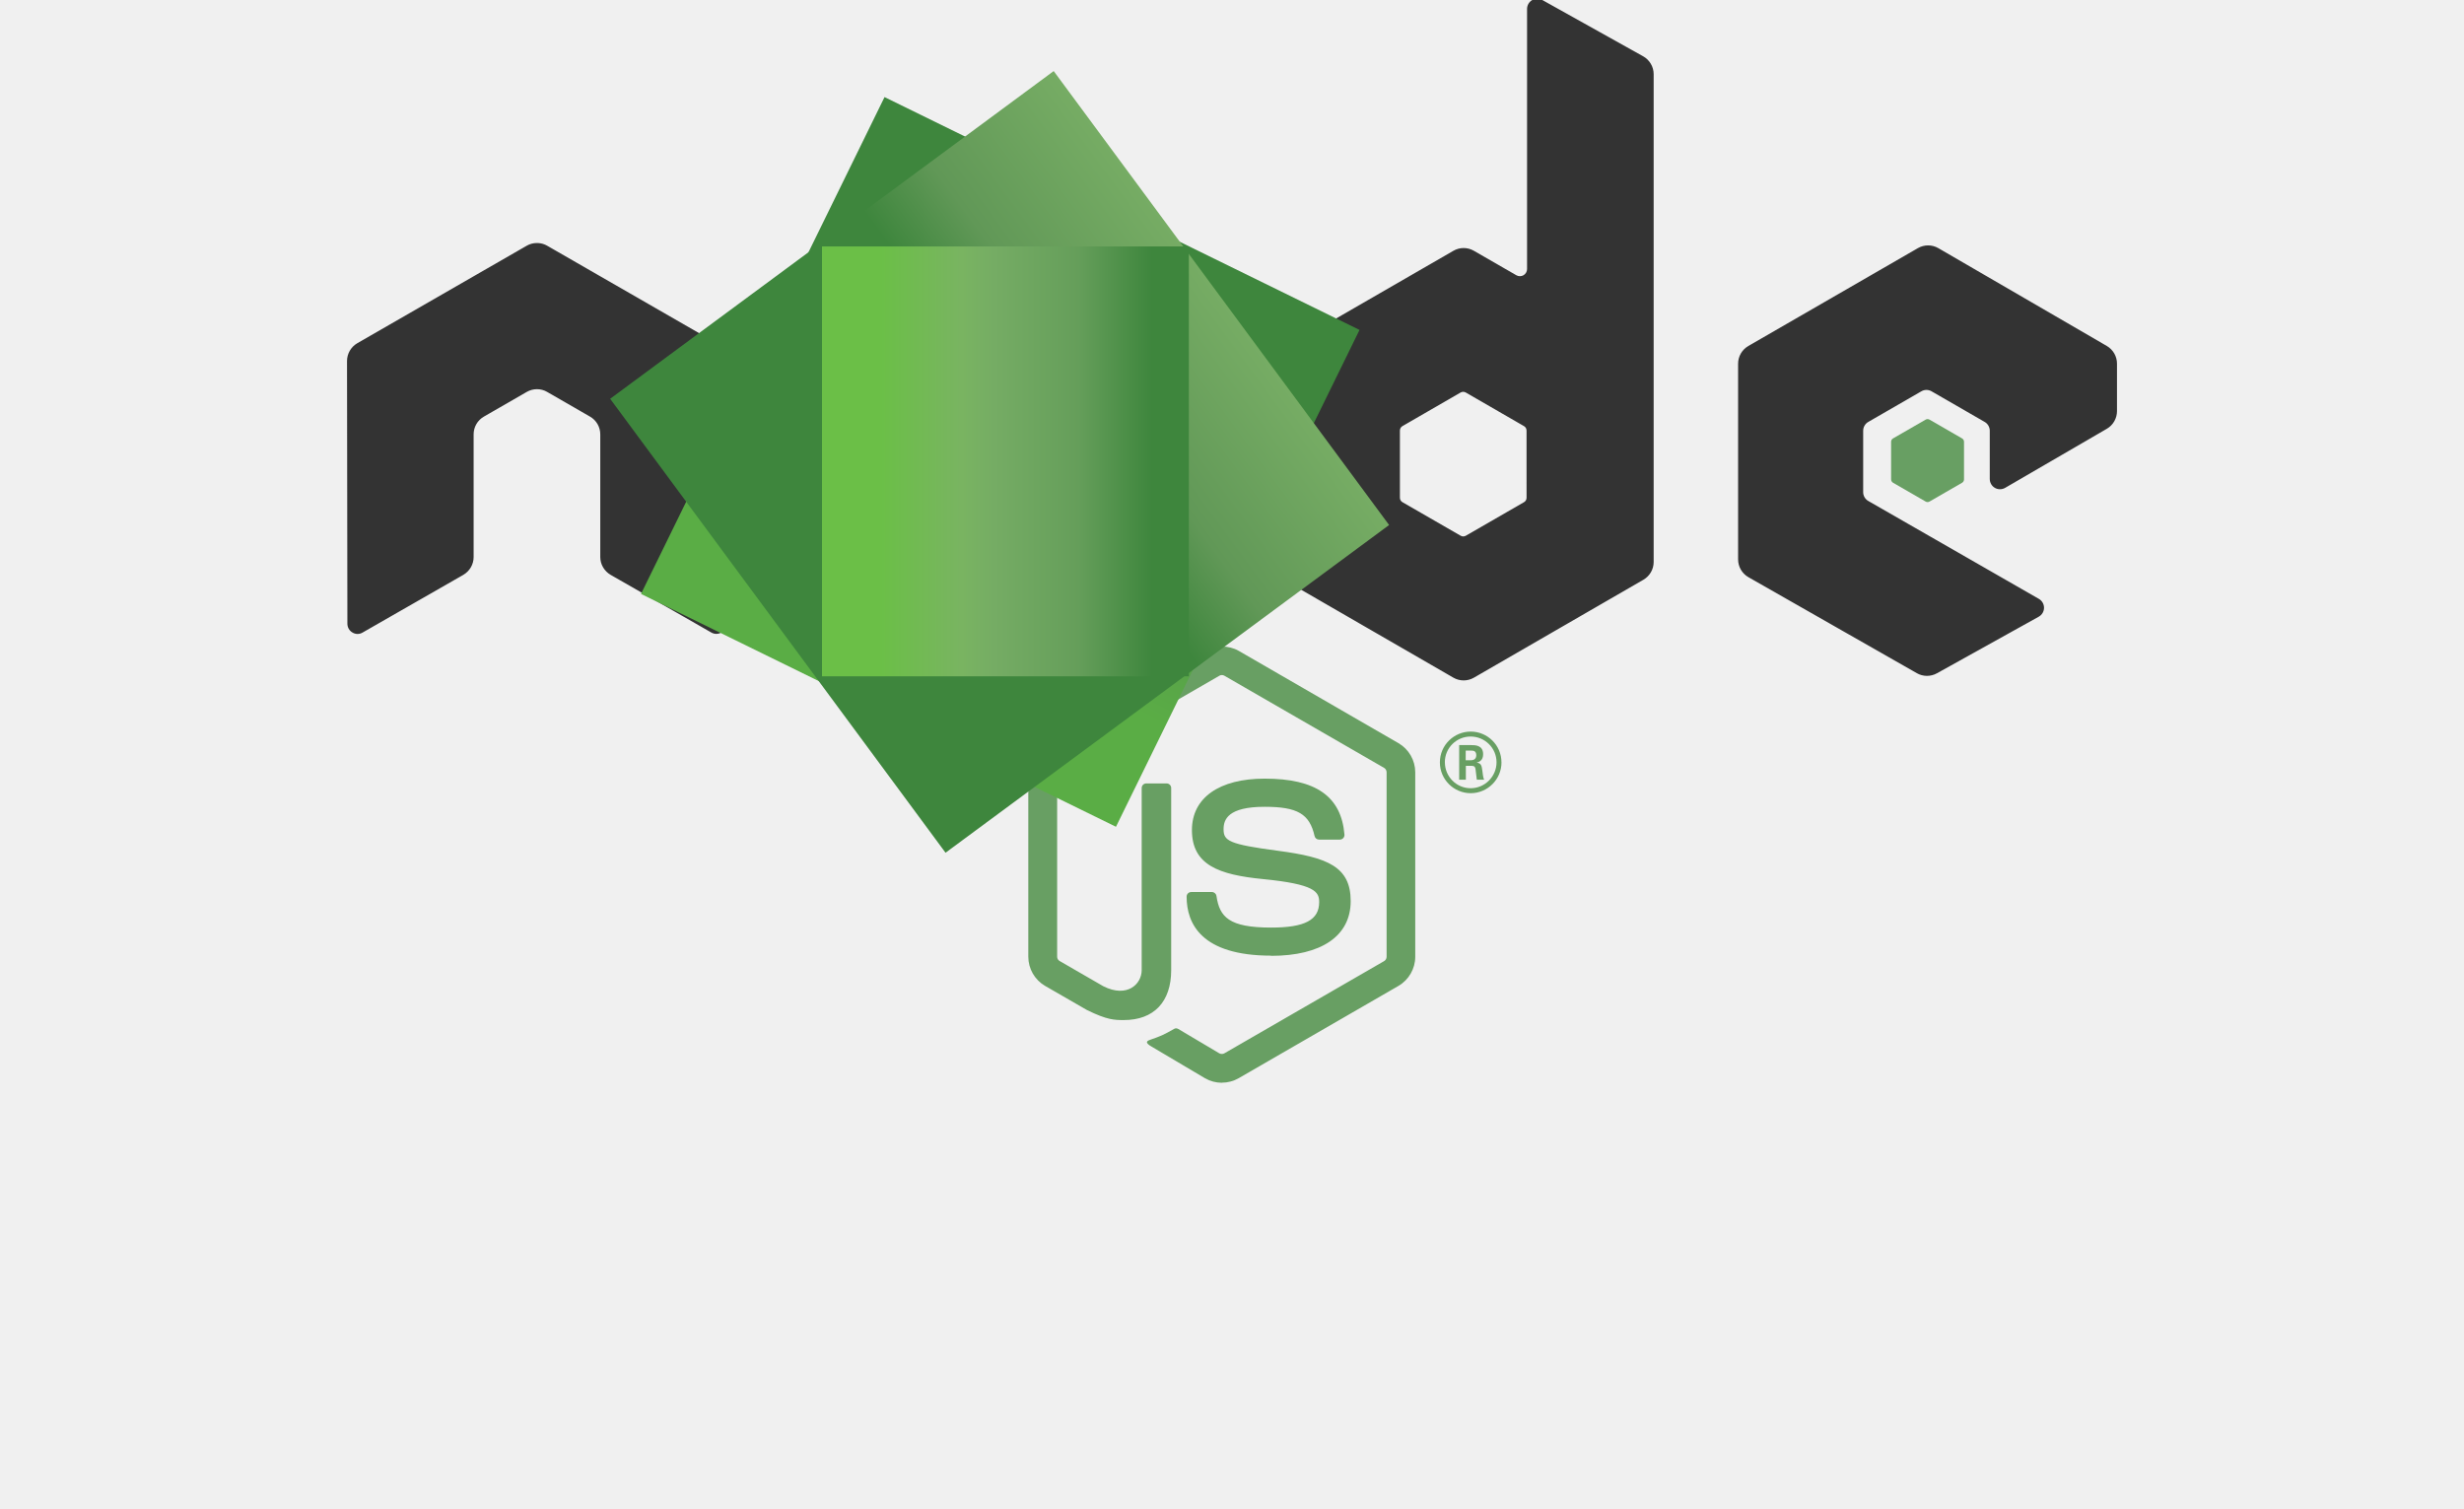
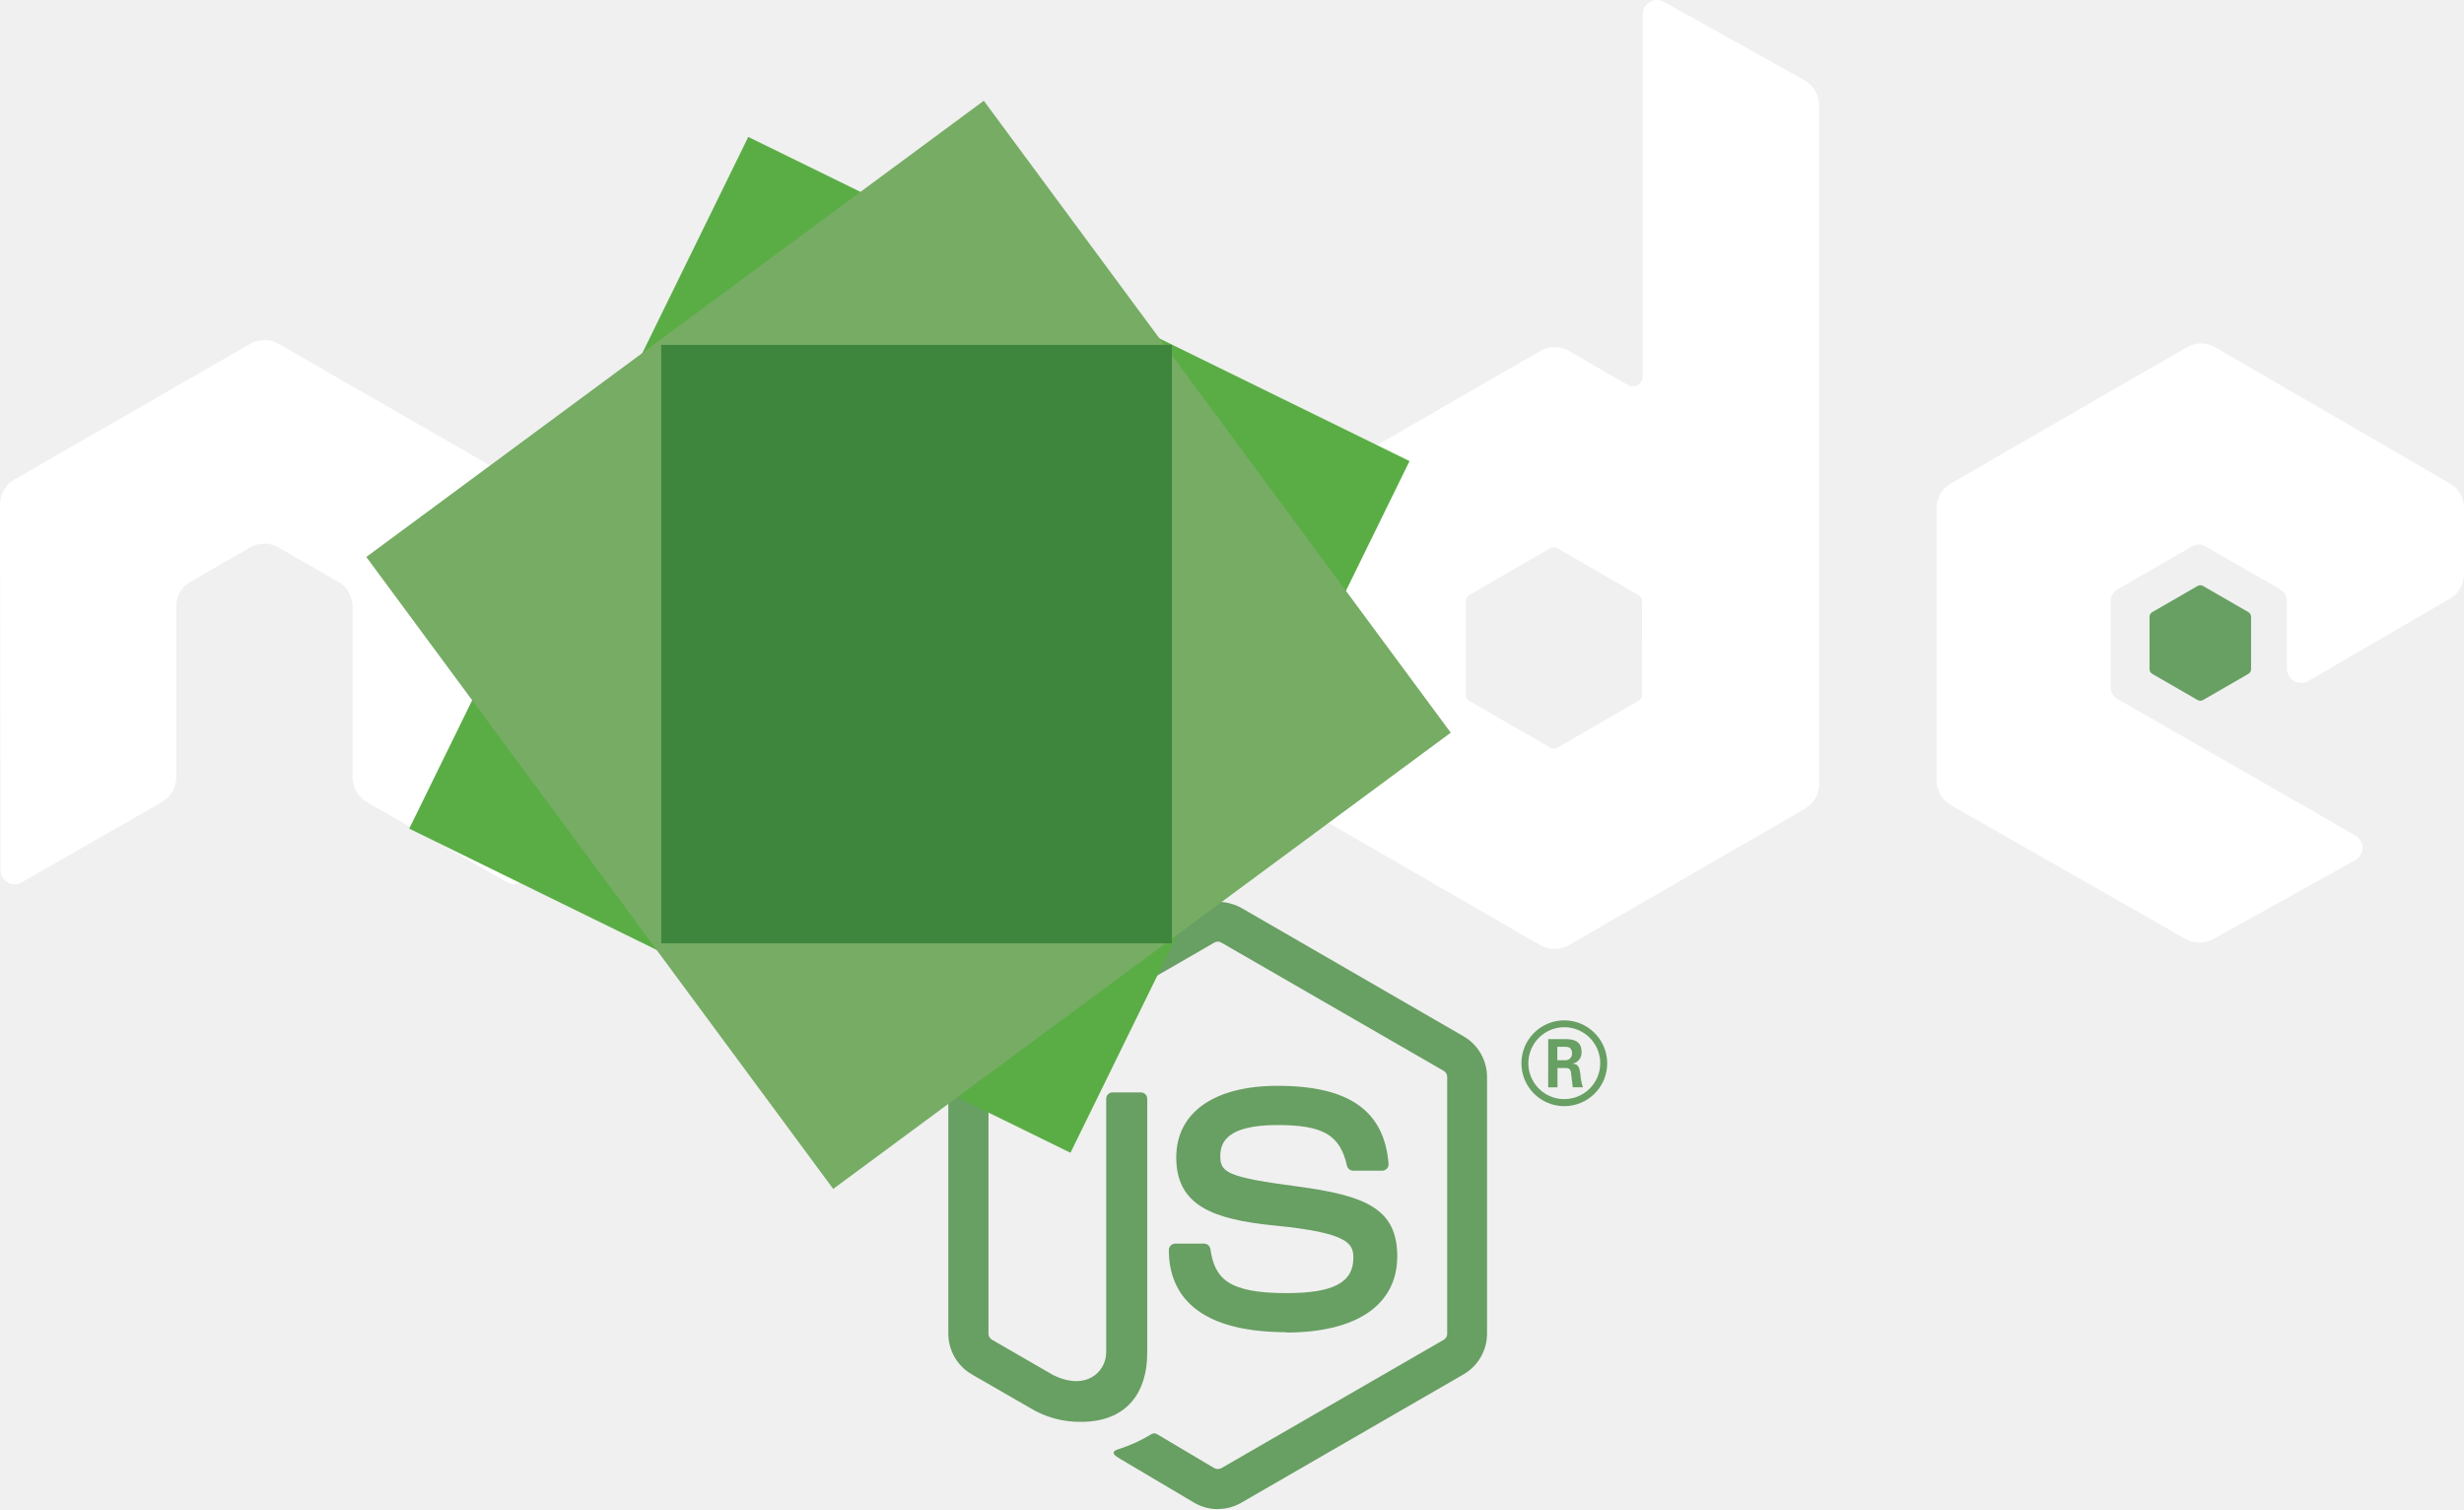
- <svg xmlns="http://www.w3.org/2000/svg" width="2500" height="1531" version="1.2" viewBox="-0.003 0.324 442.373 377.133">
+ <svg xmlns="http://www.w3.org/2000/svg" width="162.795" height="99.704" viewBox="0 0 162.795 99.704">
  <defs>
-     <linearGradient id="b" x1="-.348" x2="1.251" gradientTransform="rotate(116.114 53.1 202.97) scale(86.48)" gradientUnits="userSpaceOnUse">
-       <stop offset=".3" stop-color="#3E863D" />
-       <stop offset=".5" stop-color="#55934F" />
-       <stop offset=".8" stop-color="#5AAD45" />
+     <linearGradient id="a" x1="-0.847" y1="-1.034" x2="-0.838" y2="-1.034" gradientUnits="objectBoundingBox">
+       <stop offset="0.3" stop-color="#3e863d" />
+       <stop offset="0.5" stop-color="#55934f" />
+       <stop offset="0.8" stop-color="#5aad45" />
    </linearGradient>
-     <linearGradient id="d" x1="-.456" x2=".582" gradientTransform="rotate(-36.46 550.846 -214.337) scale(132.798)" gradientUnits="userSpaceOnUse">
-       <stop offset=".57" stop-color="#3E863D" />
-       <stop offset=".72" stop-color="#619857" />
-       <stop offset="1" stop-color="#76AC64" />
+     <linearGradient id="b" x1="-0.742" y1="-0.932" x2="-0.737" y2="-0.932" gradientUnits="objectBoundingBox">
+       <stop offset="0.57" stop-color="#3e863d" />
+       <stop offset="0.72" stop-color="#619857" />
+       <stop offset="1" stop-color="#76ac64" />
    </linearGradient>
-     <linearGradient id="f" x1=".043" x2=".984" gradientTransform="translate(192.862 279.652) scale(97.417)" gradientUnits="userSpaceOnUse">
-       <stop offset=".16" stop-color="#6BBF47" />
-       <stop offset=".38" stop-color="#79B461" />
-       <stop offset=".47" stop-color="#75AC64" />
-       <stop offset=".7" stop-color="#659E5A" />
-       <stop offset=".9" stop-color="#3E863D" />
+     <linearGradient id="c" x1="-2.148" y1="-2.103" x2="-2.138" y2="-2.103" gradientUnits="objectBoundingBox">
+       <stop offset="0.16" stop-color="#6bbf47" />
+       <stop offset="0.38" stop-color="#79b461" />
+       <stop offset="0.47" stop-color="#75ac64" />
+       <stop offset="0.7" stop-color="#659e5a" />
+       <stop offset="0.9" stop-color="#3e863d" />
    </linearGradient>
  </defs>
-   <path fill="#689f63" d="M218.647 270.93c-1.46 0-2.91-.383-4.19-1.12l-13.337-7.896c-1.992-1.114-1.02-1.508-.363-1.735 2.656-.93 3.195-1.14 6.03-2.75.298-.17.688-.11.993.07l10.246 6.08c.37.2.895.2 1.238 0l39.95-23.06c.37-.21.61-.64.61-1.08v-46.1c0-.46-.24-.87-.618-1.1l-39.934-23.04c-.37-.22-.86-.22-1.23 0l-39.926 23.04c-.387.22-.633.65-.633 1.09v46.1c0 .44.24.86.62 1.07l10.94 6.32c5.94 2.97 9.57-.53 9.57-4.05v-45.5c0-.65.51-1.15 1.16-1.15h5.06c.63 0 1.15.5 1.15 1.15v45.52c0 7.92-4.32 12.47-11.83 12.47-2.31 0-4.13 0-9.21-2.5l-10.48-6.04a8.447 8.447 0 0 1-4.19-7.29v-46.1c0-3 1.6-5.8 4.19-7.28l39.99-23.07c2.53-1.43 5.89-1.43 8.4 0l39.94 23.08a8.428 8.428 0 0 1 4.19 7.28v46.1c0 2.99-1.61 5.78-4.19 7.28l-39.94 23.07a8.397 8.397 0 0 1-4.21 1.12" />
-   <path fill="#689f63" d="M230.987 239.164c-17.48 0-21.145-8.024-21.145-14.754 0-.64.516-1.15 1.157-1.15h5.16c.57 0 1.05.415 1.14.978.78 5.258 3.1 7.91 13.67 7.91 8.42 0 12-1.902 12-6.367 0-2.57-1.02-4.48-14.1-5.76-10.94-1.08-17.7-3.49-17.7-12.24 0-8.06 6.8-12.86 18.19-12.86 12.79 0 19.13 4.44 19.93 13.98a1.164 1.164 0 0 1-1.16 1.26h-5.19c-.54 0-1.01-.38-1.12-.9-1.25-5.53-4.27-7.3-12.48-7.3-9.19 0-10.26 3.2-10.26 5.6 0 2.91 1.26 3.76 13.66 5.4 12.28 1.63 18.11 3.93 18.11 12.56 0 8.7-7.26 13.69-19.92 13.69m48.66-48.89h1.34c1.1 0 1.31-.77 1.31-1.22 0-1.18-.81-1.18-1.26-1.18h-1.38zm-1.63-3.78h2.97c1.02 0 3.02 0 3.02 2.28 0 1.59-1.02 1.92-1.63 2.12 1.19.08 1.27.86 1.43 1.96.08.69.21 1.88.45 2.28h-1.83c-.05-.4-.33-2.6-.33-2.72-.12-.49-.29-.73-.9-.73h-1.51v3.46h-1.67zm-3.57 4.3c0 3.58 2.89 6.48 6.44 6.48 3.58 0 6.47-2.96 6.47-6.48 0-3.59-2.93-6.44-6.48-6.44-3.5 0-6.44 2.81-6.44 6.43m14.16.03c0 4.24-3.47 7.7-7.7 7.7-4.2 0-7.7-3.42-7.7-7.7 0-4.36 3.58-7.7 7.7-7.7 4.15 0 7.69 3.35 7.69 7.7" />
-   <path fill="#333" fill-rule="evenodd" d="M94.936 90.55c0-1.84-.97-3.53-2.558-4.445l-42.356-24.37a4.946 4.946 0 0 0-2.328-.67h-.438c-.812.03-1.613.25-2.34.67L2.562 86.105A5.154 5.154 0 0 0 0 90.555l.093 65.64c0 .91.47 1.76 1.27 2.21.78.48 1.76.48 2.54 0l25.18-14.42c1.59-.946 2.56-2.618 2.56-4.44V108.88a5.1 5.1 0 0 1 2.555-4.43l10.72-6.174a5.086 5.086 0 0 1 2.56-.688c.876 0 1.77.226 2.544.687l10.715 6.172c1.586.91 2.56 2.6 2.56 4.43v30.663c0 1.82.983 3.5 2.565 4.44l25.164 14.41a2.5 2.5 0 0 0 2.56 0 2.568 2.568 0 0 0 1.268-2.21zm199.868 34.176c0 .457-.243.88-.64 1.106l-14.548 8.386a1.282 1.282 0 0 1-1.277 0l-14.55-8.386c-.4-.227-.64-.65-.64-1.106V107.93c0-.458.24-.88.63-1.11l14.54-8.4c.4-.23.89-.23 1.29 0l14.55 8.4c.4.23.64.652.64 1.11zM298.734.324a2.568 2.568 0 0 0-2.544.027c-.78.46-1.262 1.3-1.262 2.21v65a1.788 1.788 0 0 1-2.684 1.55L281.634 63a5.108 5.108 0 0 0-5.112 0l-42.37 24.453a5.105 5.105 0 0 0-2.56 4.42v48.92c0 1.83.977 3.51 2.56 4.43l42.37 24.47c1.582.91 3.53.91 5.117 0l42.37-24.48c1.58-.92 2.56-2.6 2.56-4.43V18.863a5.128 5.128 0 0 0-2.63-4.47zm141.093 107.164a5.116 5.116 0 0 0 2.543-4.422V91.21c0-1.824-.97-3.507-2.547-4.425l-42.1-24.44a5.113 5.113 0 0 0-5.13 0l-42.36 24.45c-1.59.92-2.56 2.6-2.56 4.43v48.9c0 1.84.99 3.54 2.58 4.45l42.09 23.99c1.55.89 3.45.9 5.02.03l25.46-14.15c.8-.45 1.31-1.3 1.31-2.22 0-.92-.49-1.78-1.29-2.23l-42.62-24.46c-.8-.45-1.29-1.3-1.29-2.21v-15.34c0-.916.48-1.76 1.28-2.216l13.26-7.65c.79-.46 1.76-.46 2.55 0l13.27 7.65c.79.45 1.28 1.3 1.28 2.21v12.06c0 .91.49 1.76 1.28 2.22.79.45 1.77.45 2.56-.01zm0 0" />
-   <path fill="#689f63" fill-rule="evenodd" d="M394.538 105.2a.97.97 0 0 1 .98 0l8.13 4.69c.304.176.49.5.49.85v9.39c0 .35-.186.674-.49.85l-8.13 4.69a.97.97 0 0 1-.98 0l-8.125-4.69a.979.979 0 0 1-.5-.85v-9.39c0-.35.18-.674.49-.85zm0 0" />
-   <g transform="translate(-78.306 -164.016)">
-     <path fill="url(#b)" d="M331.363 246.793l-118.715-58.19-60.87 124.174L270.49 370.97zm0 0" />
-   </g>
-   <g transform="translate(-78.306 -164.016)">
-     <path fill="url(#d)" d="M144.07 264.004l83.825 113.453 110.86-81.906-83.83-113.45zm0 0" />
-   </g>
-   <g transform="translate(-78.306 -164.016)">
-     <path fill="url(#f)" d="M197.02 225.934v107.43h91.683v-107.43zm0 0" />
+   <g transform="translate(0 0)">
+     <path d="M188.075,202.028a3.1,3.1,0,0,1-1.542-.412l-4.908-2.906c-.733-.41-.375-.555-.134-.638a9.909,9.909,0,0,0,2.219-1.012.373.373,0,0,1,.365.026l3.771,2.237a.5.5,0,0,0,.456,0l14.7-8.486a.464.464,0,0,0,.224-.4V173.474a.472.472,0,0,0-.227-.4l-14.7-8.479a.452.452,0,0,0-.453,0l-14.693,8.479a.469.469,0,0,0-.233.4v16.965a.453.453,0,0,0,.228.394l4.026,2.326c2.186,1.093,3.522-.2,3.522-1.49V174.92a.419.419,0,0,1,.427-.423h1.862a.421.421,0,0,1,.423.423v16.752c0,2.915-1.59,4.589-4.354,4.589a6.3,6.3,0,0,1-3.389-.92l-3.857-2.223a3.109,3.109,0,0,1-1.542-2.683V173.47a3.089,3.089,0,0,1,1.542-2.679l14.717-8.49a3.224,3.224,0,0,1,3.091,0l14.7,8.494a3.1,3.1,0,0,1,1.542,2.679v16.965a3.11,3.11,0,0,1-1.542,2.679l-14.7,8.49a3.09,3.09,0,0,1-1.549.412" transform="translate(-107.611 -102.324)" fill="#689f63" />
+     <path d="M217.624,203.77c-6.433,0-7.781-2.953-7.781-5.43a.423.423,0,0,1,.426-.423h1.9a.425.425,0,0,1,.42.36c.287,1.935,1.141,2.911,5.031,2.911,3.1,0,4.416-.7,4.416-2.343,0-.946-.375-1.649-5.189-2.12-4.026-.4-6.514-1.284-6.514-4.5,0-2.966,2.5-4.733,6.694-4.733,4.707,0,7.04,1.634,7.334,5.145a.428.428,0,0,1-.427.464h-1.91a.422.422,0,0,1-.412-.331c-.46-2.035-1.571-2.686-4.593-2.686-3.382,0-3.776,1.178-3.776,2.061,0,1.071.464,1.384,5.027,1.987,4.519.6,6.665,1.446,6.665,4.622,0,3.2-2.672,5.038-7.331,5.038M235.509,185.8H236a.428.428,0,0,0,.482-.449c0-.434-.3-.434-.464-.434h-.508Zm-.6-1.391H236c.375,0,1.111,0,1.111.839a.73.73,0,0,1-.6.78c.438.029.467.316.526.721a3.1,3.1,0,0,0,.166.839h-.673c-.018-.147-.121-.957-.121-1-.044-.18-.107-.269-.331-.269h-.556v1.273h-.615Zm-1.314,1.582a2.375,2.375,0,1,0,2.366-2.37,2.379,2.379,0,0,0-2.366,2.37m5.211.011a2.834,2.834,0,1,1-2.834-2.834,2.842,2.842,0,0,1,2.834,2.834" transform="translate(-132.619 -115.756)" fill="#689f63" />
+     <path d="M34.937,33.323A1.882,1.882,0,0,0,34,31.687L18.408,22.719a1.82,1.82,0,0,0-.857-.247h-.161a1.852,1.852,0,0,0-.861.247L.943,31.687A1.9,1.9,0,0,0,0,33.325L.034,57.481a.927.927,0,0,0,.467.813.891.891,0,0,0,.935,0L10.7,52.988a1.9,1.9,0,0,0,.942-1.634V40.069a1.877,1.877,0,0,1,.94-1.63l3.945-2.272a1.872,1.872,0,0,1,.942-.253,1.838,1.838,0,0,1,.936.253l3.943,2.271a1.878,1.878,0,0,1,.942,1.63V51.352a1.907,1.907,0,0,0,.944,1.634l9.261,5.3a.92.92,0,0,0,.942,0,.945.945,0,0,0,.467-.813ZM108.49,45.9a.468.468,0,0,1-.236.407L102.9,49.393a.472.472,0,0,1-.47,0l-5.354-3.086a.466.466,0,0,1-.236-.407V39.719a.474.474,0,0,1,.232-.408l5.351-3.091a.476.476,0,0,1,.475,0l5.354,3.091a.469.469,0,0,1,.236.408ZM109.936.119a.941.941,0,0,0-1.4.823v23.92a.658.658,0,0,1-.988.57l-3.9-2.249a1.88,1.88,0,0,0-1.881,0l-15.592,9a1.879,1.879,0,0,0-.942,1.627v18a1.885,1.885,0,0,0,.942,1.63l15.592,9.005a1.89,1.89,0,0,0,1.883,0l15.592-9.009a1.887,1.887,0,0,0,.942-1.63V6.942a1.887,1.887,0,0,0-.968-1.645Zm51.923,39.437a1.883,1.883,0,0,0,.936-1.627V33.566a1.884,1.884,0,0,0-.937-1.628l-15.493-8.994a1.882,1.882,0,0,0-1.888,0l-15.589,9a1.879,1.879,0,0,0-.942,1.63v18A1.889,1.889,0,0,0,128.9,53.2l15.489,8.828a1.878,1.878,0,0,0,1.847.011l9.369-5.207a.94.94,0,0,0,.007-1.638l-15.684-9a.934.934,0,0,1-.475-.813V39.739a.934.934,0,0,1,.471-.816l4.88-2.815a.931.931,0,0,1,.938,0l4.883,2.815a.938.938,0,0,1,.471.813v4.438a.939.939,0,0,0,1.413.813Zm0,0" fill="#fff" fill-rule="evenodd" />
+     <path d="M389.087,105.116a.357.357,0,0,1,.361,0l2.992,1.726a.361.361,0,0,1,.18.313v3.456a.361.361,0,0,1-.18.313l-2.992,1.726a.357.357,0,0,1-.361,0l-2.99-1.726a.36.36,0,0,1-.184-.313v-3.456a.357.357,0,0,1,.18-.313Zm0,0" transform="translate(-243.894 -66.402)" fill="#689f63" fill-rule="evenodd" />
+     <g transform="translate(27.038 9.048)">
+       <path d="M217.867,210.017,174.179,188.6l-22.4,45.7,43.687,21.415Zm0,0" transform="translate(-151.778 -188.603)" fill="url(#a)" />
+     </g>
+     <g transform="translate(24.202 6.656)">
+       <path d="M144.07,212.242l30.848,41.751,40.8-30.142-30.85-41.75Zm0,0" transform="translate(-144.07 -182.101)" fill="url(#b)" />
+     </g>
+     <g transform="translate(43.688 22.786)">
+       <path d="M197.02,225.934v39.535h33.74V225.934Zm0,0" transform="translate(-197.02 -225.934)" fill="url(#c)" />
+     </g>
  </g>
</svg>
